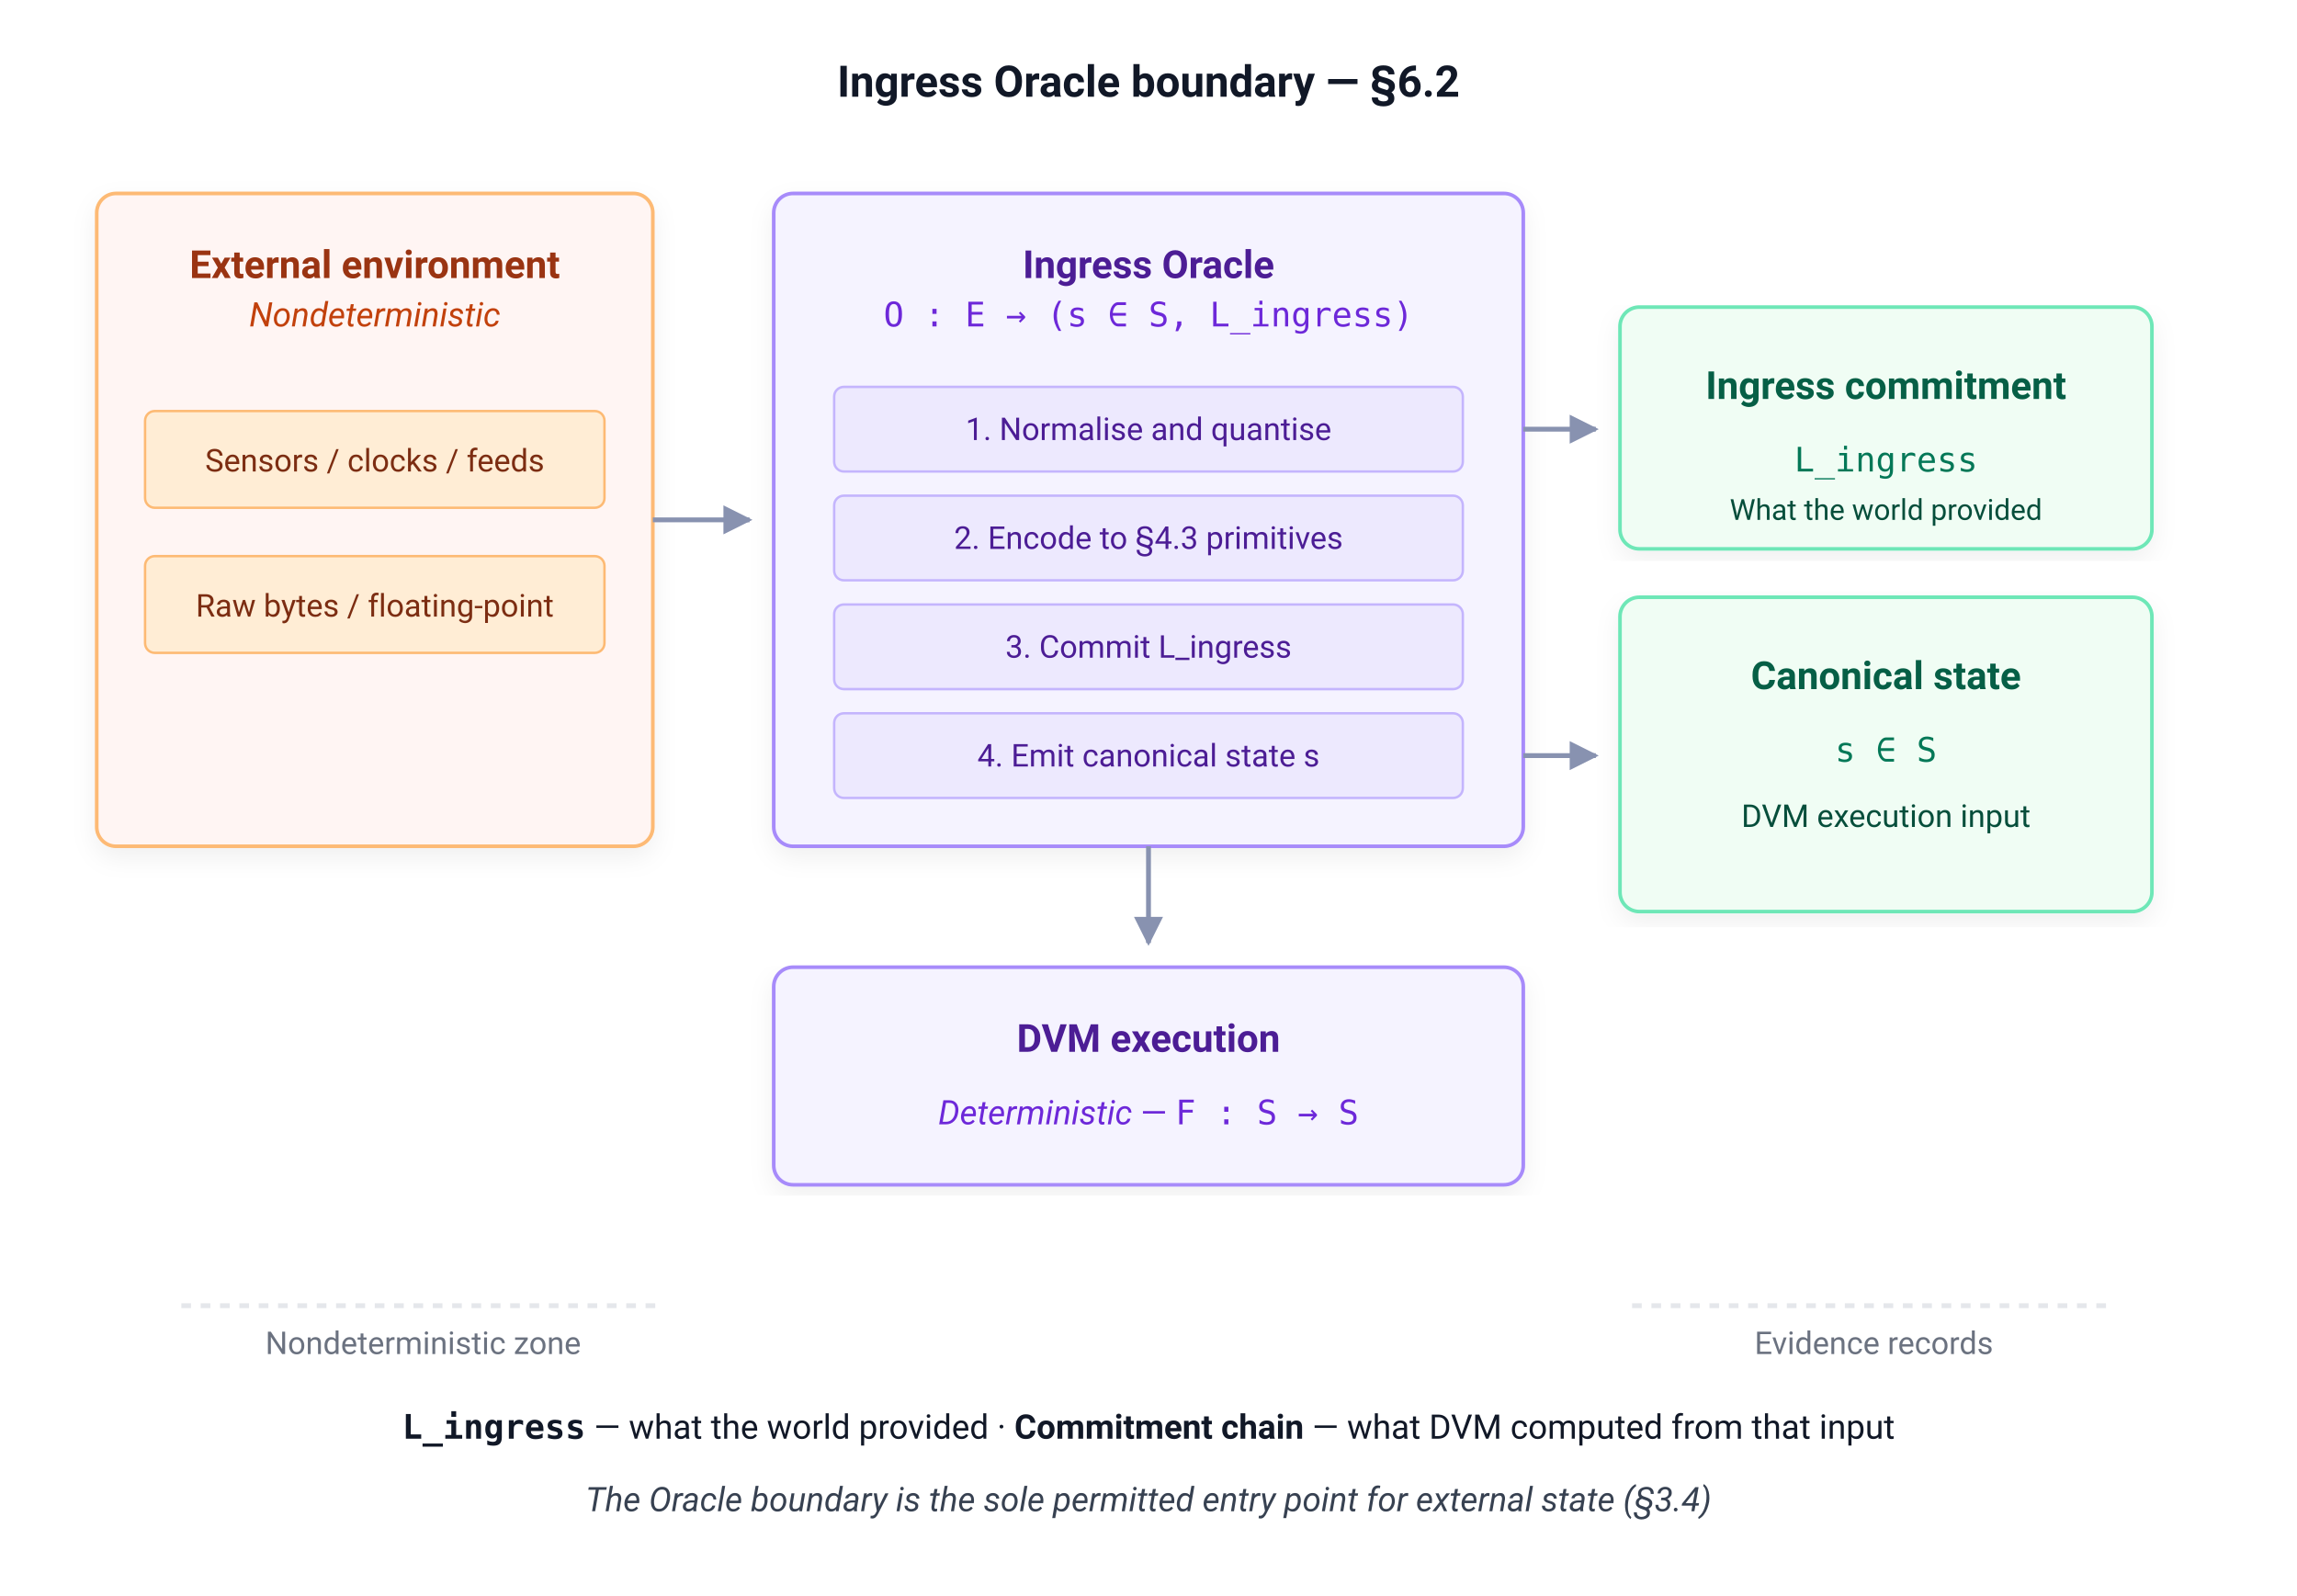
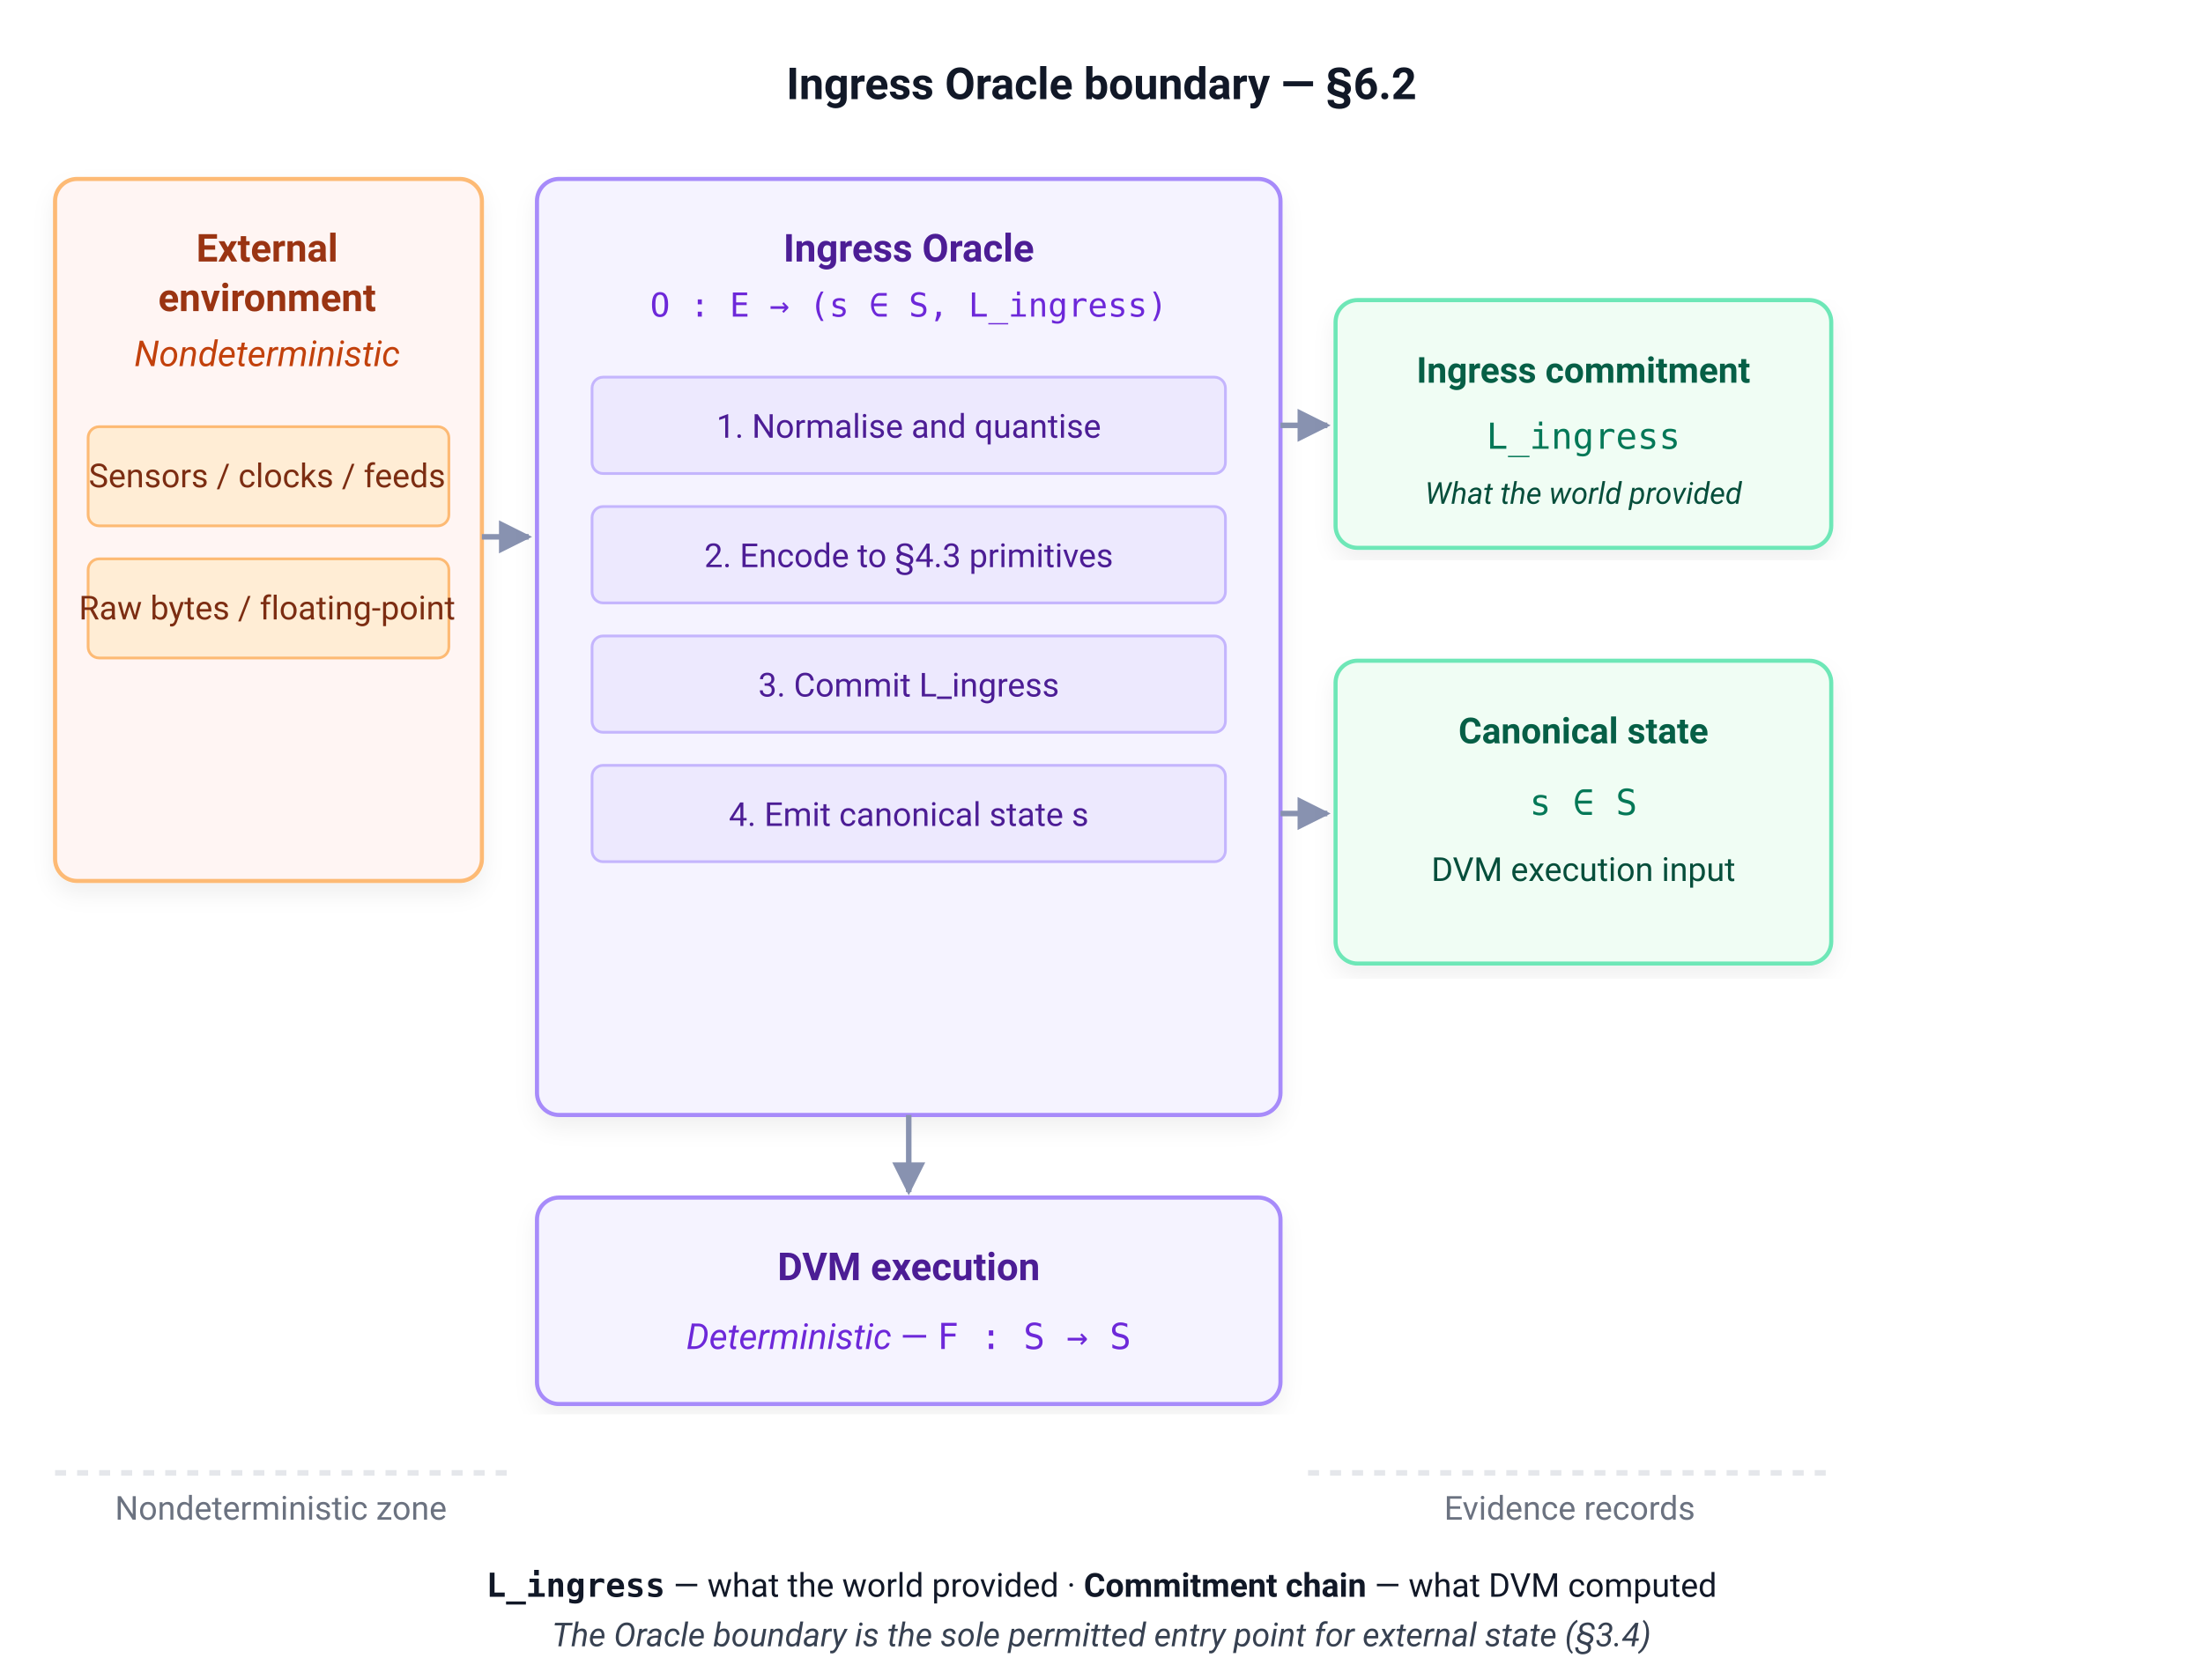
- <svg xmlns="http://www.w3.org/2000/svg" viewBox="0 0 950 660" width="100%" style="background-color: #ffffff; font-family: system-ui, -apple-system, 'Segoe UI', Roboto, Helvetica, Arial, sans-serif;">
+ <svg xmlns="http://www.w3.org/2000/svg" viewBox="0 0 800 610" width="100%" style="background-color: #ffffff; font-family: system-ui, -apple-system, 'Segoe UI', Roboto, Helvetica, Arial, sans-serif;">
  <defs>
    <marker id="arrow" viewBox="0 0 10 10" refX="9" refY="5" markerWidth="6" markerHeight="6" orient="auto">
      <path d="M 0 0 L 10 5 L 0 10 z" fill="#8892B0" />
    </marker>
    <filter id="shadow" x="-5%" y="-5%" width="110%" height="110%">
-       <feDropShadow dx="0" dy="4" stdDeviation="5" flood-color="#000000" flood-opacity="0.06" />
+       <feDropShadow dx="0" dy="4" stdDeviation="4" flood-color="#000000" flood-opacity="0.06" />
    </filter>
  </defs>
-   <text x="475" y="40" font-size="18" font-weight="600" text-anchor="middle" fill="#111827">Ingress Oracle boundary — §6.2</text>
-   <g transform="translate(40, 80)">
-     <rect width="230" height="270" rx="8" fill="#FFF5F3" stroke="#FDBA74" stroke-width="1.5" filter="url(#shadow)" />
-     <text x="115" y="35" font-size="16" font-weight="bold" text-anchor="middle" fill="#9A3412">External environment</text>
-     <text x="115" y="55" font-size="14" font-style="italic" text-anchor="middle" fill="#C2410C">Nondeterministic</text>
-     <rect x="20" y="90" width="190" height="40" rx="4" fill="#FFEDD5" stroke="#FDBA74" stroke-width="1" />
-     <text x="115" y="115" font-size="13" text-anchor="middle" fill="#7C2D12">Sensors / clocks / feeds</text>
-     <rect x="20" y="150" width="190" height="40" rx="4" fill="#FFEDD5" stroke="#FDBA74" stroke-width="1" />
-     <text x="115" y="175" font-size="13" text-anchor="middle" fill="#7C2D12">Raw bytes / floating-point</text>
+   <text x="400" y="36" font-size="16" font-weight="600" text-anchor="middle" fill="#111827">Ingress Oracle boundary — §6.2</text>
+   <g transform="translate(20, 65)">
+     <rect width="155" height="255" rx="8" fill="#FFF5F3" stroke="#FDBA74" stroke-width="1.5" filter="url(#shadow)" />
+     <text x="77" y="30" font-size="14" font-weight="bold" text-anchor="middle" fill="#9A3412">External</text>
+     <text x="77" y="48" font-size="14" font-weight="bold" text-anchor="middle" fill="#9A3412">environment</text>
+     <text x="77" y="68" font-size="13" font-style="italic" text-anchor="middle" fill="#C2410C">Nondeterministic</text>
+     <rect x="12" y="90" width="131" height="36" rx="4" fill="#FFEDD5" stroke="#FDBA74" stroke-width="1" />
+     <text x="77" y="112" font-size="12" text-anchor="middle" fill="#7C2D12">Sensors / clocks / feeds</text>
+     <rect x="12" y="138" width="131" height="36" rx="4" fill="#FFEDD5" stroke="#FDBA74" stroke-width="1" />
+     <text x="77" y="160" font-size="12" text-anchor="middle" fill="#7C2D12">Raw bytes / floating-point</text>
  </g>
-   <g transform="translate(320, 80)">
-     <rect width="310" height="270" rx="8" fill="#F5F3FF" stroke="#A78BFA" stroke-width="1.5" filter="url(#shadow)" />
-     <text x="155" y="35" font-size="16" font-weight="bold" text-anchor="middle" fill="#4C1D95">Ingress Oracle</text>
-     <text x="155" y="55" font-size="14" font-family="monospace" text-anchor="middle" fill="#6D28D9">O : E → (s ∈ S, L_ingress)</text>
-     <rect x="25" y="80" width="260" height="35" rx="4" fill="#EDE9FE" stroke="#C4B5FD" stroke-width="1" />
-     <text x="155" y="102" font-size="13" text-anchor="middle" fill="#4C1D95">1. Normalise and quantise</text>
-     <rect x="25" y="125" width="260" height="35" rx="4" fill="#EDE9FE" stroke="#C4B5FD" stroke-width="1" />
-     <text x="155" y="147" font-size="13" text-anchor="middle" fill="#4C1D95">2. Encode to §4.3 primitives</text>
-     <rect x="25" y="170" width="260" height="35" rx="4" fill="#EDE9FE" stroke="#C4B5FD" stroke-width="1" />
-     <text x="155" y="192" font-size="13" text-anchor="middle" fill="#4C1D95">3. Commit L_ingress</text>
-     <rect x="25" y="215" width="260" height="35" rx="4" fill="#EDE9FE" stroke="#C4B5FD" stroke-width="1" />
-     <text x="155" y="237" font-size="13" text-anchor="middle" fill="#4C1D95">4. Emit canonical state s</text>
+   <path d="M 175 195 L 192 195" stroke="#8892B0" stroke-width="2" marker-end="url(#arrow)" />
+   <g transform="translate(195, 65)">
+     <rect width="270" height="340" rx="8" fill="#F5F3FF" stroke="#A78BFA" stroke-width="1.5" filter="url(#shadow)" />
+     <text x="135" y="30" font-size="14" font-weight="bold" text-anchor="middle" fill="#4C1D95">Ingress Oracle</text>
+     <text x="135" y="50" font-size="12" font-family="monospace" text-anchor="middle" fill="#6D28D9">O : E → (s ∈ S, L_ingress)</text>
+     <rect x="20" y="72" width="230" height="35" rx="4" fill="#EDE9FE" stroke="#C4B5FD" stroke-width="1" />
+     <text x="135" y="94" font-size="12" text-anchor="middle" fill="#4C1D95">1. Normalise and quantise</text>
+     <rect x="20" y="119" width="230" height="35" rx="4" fill="#EDE9FE" stroke="#C4B5FD" stroke-width="1" />
+     <text x="135" y="141" font-size="12" text-anchor="middle" fill="#4C1D95">2. Encode to §4.3 primitives</text>
+     <rect x="20" y="166" width="230" height="35" rx="4" fill="#EDE9FE" stroke="#C4B5FD" stroke-width="1" />
+     <text x="135" y="188" font-size="12" text-anchor="middle" fill="#4C1D95">3. Commit L_ingress</text>
+     <rect x="20" y="213" width="230" height="35" rx="4" fill="#EDE9FE" stroke="#C4B5FD" stroke-width="1" />
+     <text x="135" y="235" font-size="12" text-anchor="middle" fill="#4C1D95">4. Emit canonical state s</text>
  </g>
-   <g transform="translate(670, 127)">
-     <rect width="220" height="100" rx="8" fill="#F0FDF4" stroke="#6EE7B7" stroke-width="1.5" filter="url(#shadow)" />
-     <text x="110" y="38" font-size="16" font-weight="bold" text-anchor="middle" fill="#065F46">Ingress commitment</text>
-     <text x="110" y="68" font-size="14" font-family="monospace" text-anchor="middle" fill="#047857">L_ingress</text>
-     <text x="110" y="88" font-size="12" text-anchor="middle" fill="#064E3B">What the world provided</text>
+   <path d="M 465 154.5 L 482 154.5" stroke="#8892B0" stroke-width="2" marker-end="url(#arrow)" />
+   <path d="M 465 295.5 L 482 295.5" stroke="#8892B0" stroke-width="2" marker-end="url(#arrow)" />
+   <g transform="translate(485, 109)">
+     <rect width="180" height="90" rx="8" fill="#F0FDF4" stroke="#6EE7B7" stroke-width="1.5" filter="url(#shadow)" />
+     <text x="90" y="30" font-size="13" font-weight="bold" text-anchor="middle" fill="#065F46">Ingress commitment</text>
+     <text x="90" y="54" font-size="13" font-family="monospace" text-anchor="middle" fill="#047857">L_ingress</text>
+     <text x="90" y="74" font-size="11" font-style="italic" text-anchor="middle" fill="#064E3B">What the world provided</text>
  </g>
-   <g transform="translate(670, 247)">
-     <rect width="220" height="130" rx="8" fill="#F0FDF4" stroke="#6EE7B7" stroke-width="1.5" filter="url(#shadow)" />
-     <text x="110" y="38" font-size="16" font-weight="bold" text-anchor="middle" fill="#065F46">Canonical state</text>
-     <text x="110" y="68" font-size="14" font-family="monospace" text-anchor="middle" fill="#047857">s ∈ S</text>
-     <text x="110" y="95" font-size="13" text-anchor="middle" fill="#064E3B">DVM execution input</text>
+   <g transform="translate(485, 240)">
+     <rect width="180" height="110" rx="8" fill="#F0FDF4" stroke="#6EE7B7" stroke-width="1.5" filter="url(#shadow)" />
+     <text x="90" y="30" font-size="13" font-weight="bold" text-anchor="middle" fill="#065F46">Canonical state</text>
+     <text x="90" y="56" font-size="13" font-family="monospace" text-anchor="middle" fill="#047857">s ∈ S</text>
+     <text x="90" y="80" font-size="12" text-anchor="middle" fill="#064E3B">DVM execution input</text>
  </g>
-   <g transform="translate(320, 400)">
-     <rect width="310" height="90" rx="8" fill="#F5F3FF" stroke="#A78BFA" stroke-width="1.5" filter="url(#shadow)" />
-     <text x="155" y="35" font-size="16" font-weight="bold" text-anchor="middle" fill="#4C1D95">DVM execution</text>
-     <text x="155" y="65" font-size="14" text-anchor="middle" fill="#6D28D9">
+   <path d="M 330 405 L 330 433" stroke="#8892B0" stroke-width="2" marker-end="url(#arrow)" />
+   <g transform="translate(195, 435)">
+     <rect width="270" height="75" rx="8" fill="#F5F3FF" stroke="#A78BFA" stroke-width="1.5" filter="url(#shadow)" />
+     <text x="135" y="30" font-size="14" font-weight="bold" text-anchor="middle" fill="#4C1D95">DVM execution</text>
+     <text x="135" y="55" font-size="13" text-anchor="middle" fill="#6D28D9">
      <tspan font-style="italic">Deterministic</tspan> — <tspan font-family="monospace">F : S → S</tspan>
    </text>
  </g>
-   <path d="M 270 215 L 310 215" stroke="#8892B0" stroke-width="2" marker-end="url(#arrow)" />
-   <path d="M 630 177.5 L 660 177.5" stroke="#8892B0" stroke-width="2" marker-end="url(#arrow)" />
-   <path d="M 630 312.5 L 660 312.5" stroke="#8892B0" stroke-width="2" marker-end="url(#arrow)" />
-   <path d="M 475 350 L 475 390" stroke="#8892B0" stroke-width="2" marker-end="url(#arrow)" />
-   <g transform="translate(475, 560)">
-     <line x1="-400" y1="-20" x2="-200" y2="-20" stroke="#E5E7EB" stroke-width="2" stroke-dasharray="4" />
-     <text x="-300" y="0" font-size="13" text-anchor="middle" fill="#6B7280">Nondeterministic zone</text>
-     <line x1="200" y1="-20" x2="400" y2="-20" stroke="#E5E7EB" stroke-width="2" stroke-dasharray="4" />
-     <text x="300" y="0" font-size="13" text-anchor="middle" fill="#6B7280">Evidence records</text>
-     <text x="0" y="35" font-size="14" text-anchor="middle" fill="#111827">
-       <tspan font-family="monospace" font-weight="bold">L_ingress</tspan> — what the world provided · 
-       <tspan font-weight="bold">Commitment chain</tspan> — what DVM computed from that input
-     </text>
-     <text x="0" y="65" font-size="14" font-style="italic" text-anchor="middle" fill="#374151">The Oracle boundary is the sole permitted entry point for external state (§3.4)</text>
-   </g>
+   <line x1="20" y1="535" x2="185" y2="535" stroke="#E5E7EB" stroke-width="2" stroke-dasharray="4" />
+   <text x="102" y="552" font-size="12" text-anchor="middle" fill="#6B7280">Nondeterministic zone</text>
+   <line x1="475" y1="535" x2="665" y2="535" stroke="#E5E7EB" stroke-width="2" stroke-dasharray="4" />
+   <text x="570" y="552" font-size="12" text-anchor="middle" fill="#6B7280">Evidence records</text>
+   <text x="400" y="580" font-size="12" text-anchor="middle" fill="#111827">
+     <tspan font-family="monospace" font-weight="bold">L_ingress</tspan> — what the world provided · <tspan font-weight="bold">Commitment chain</tspan> — what DVM computed</text>
+   <text x="400" y="598" font-size="12" font-style="italic" text-anchor="middle" fill="#374151">The Oracle boundary is the sole permitted entry point for external state (§3.4)</text>
</svg>
